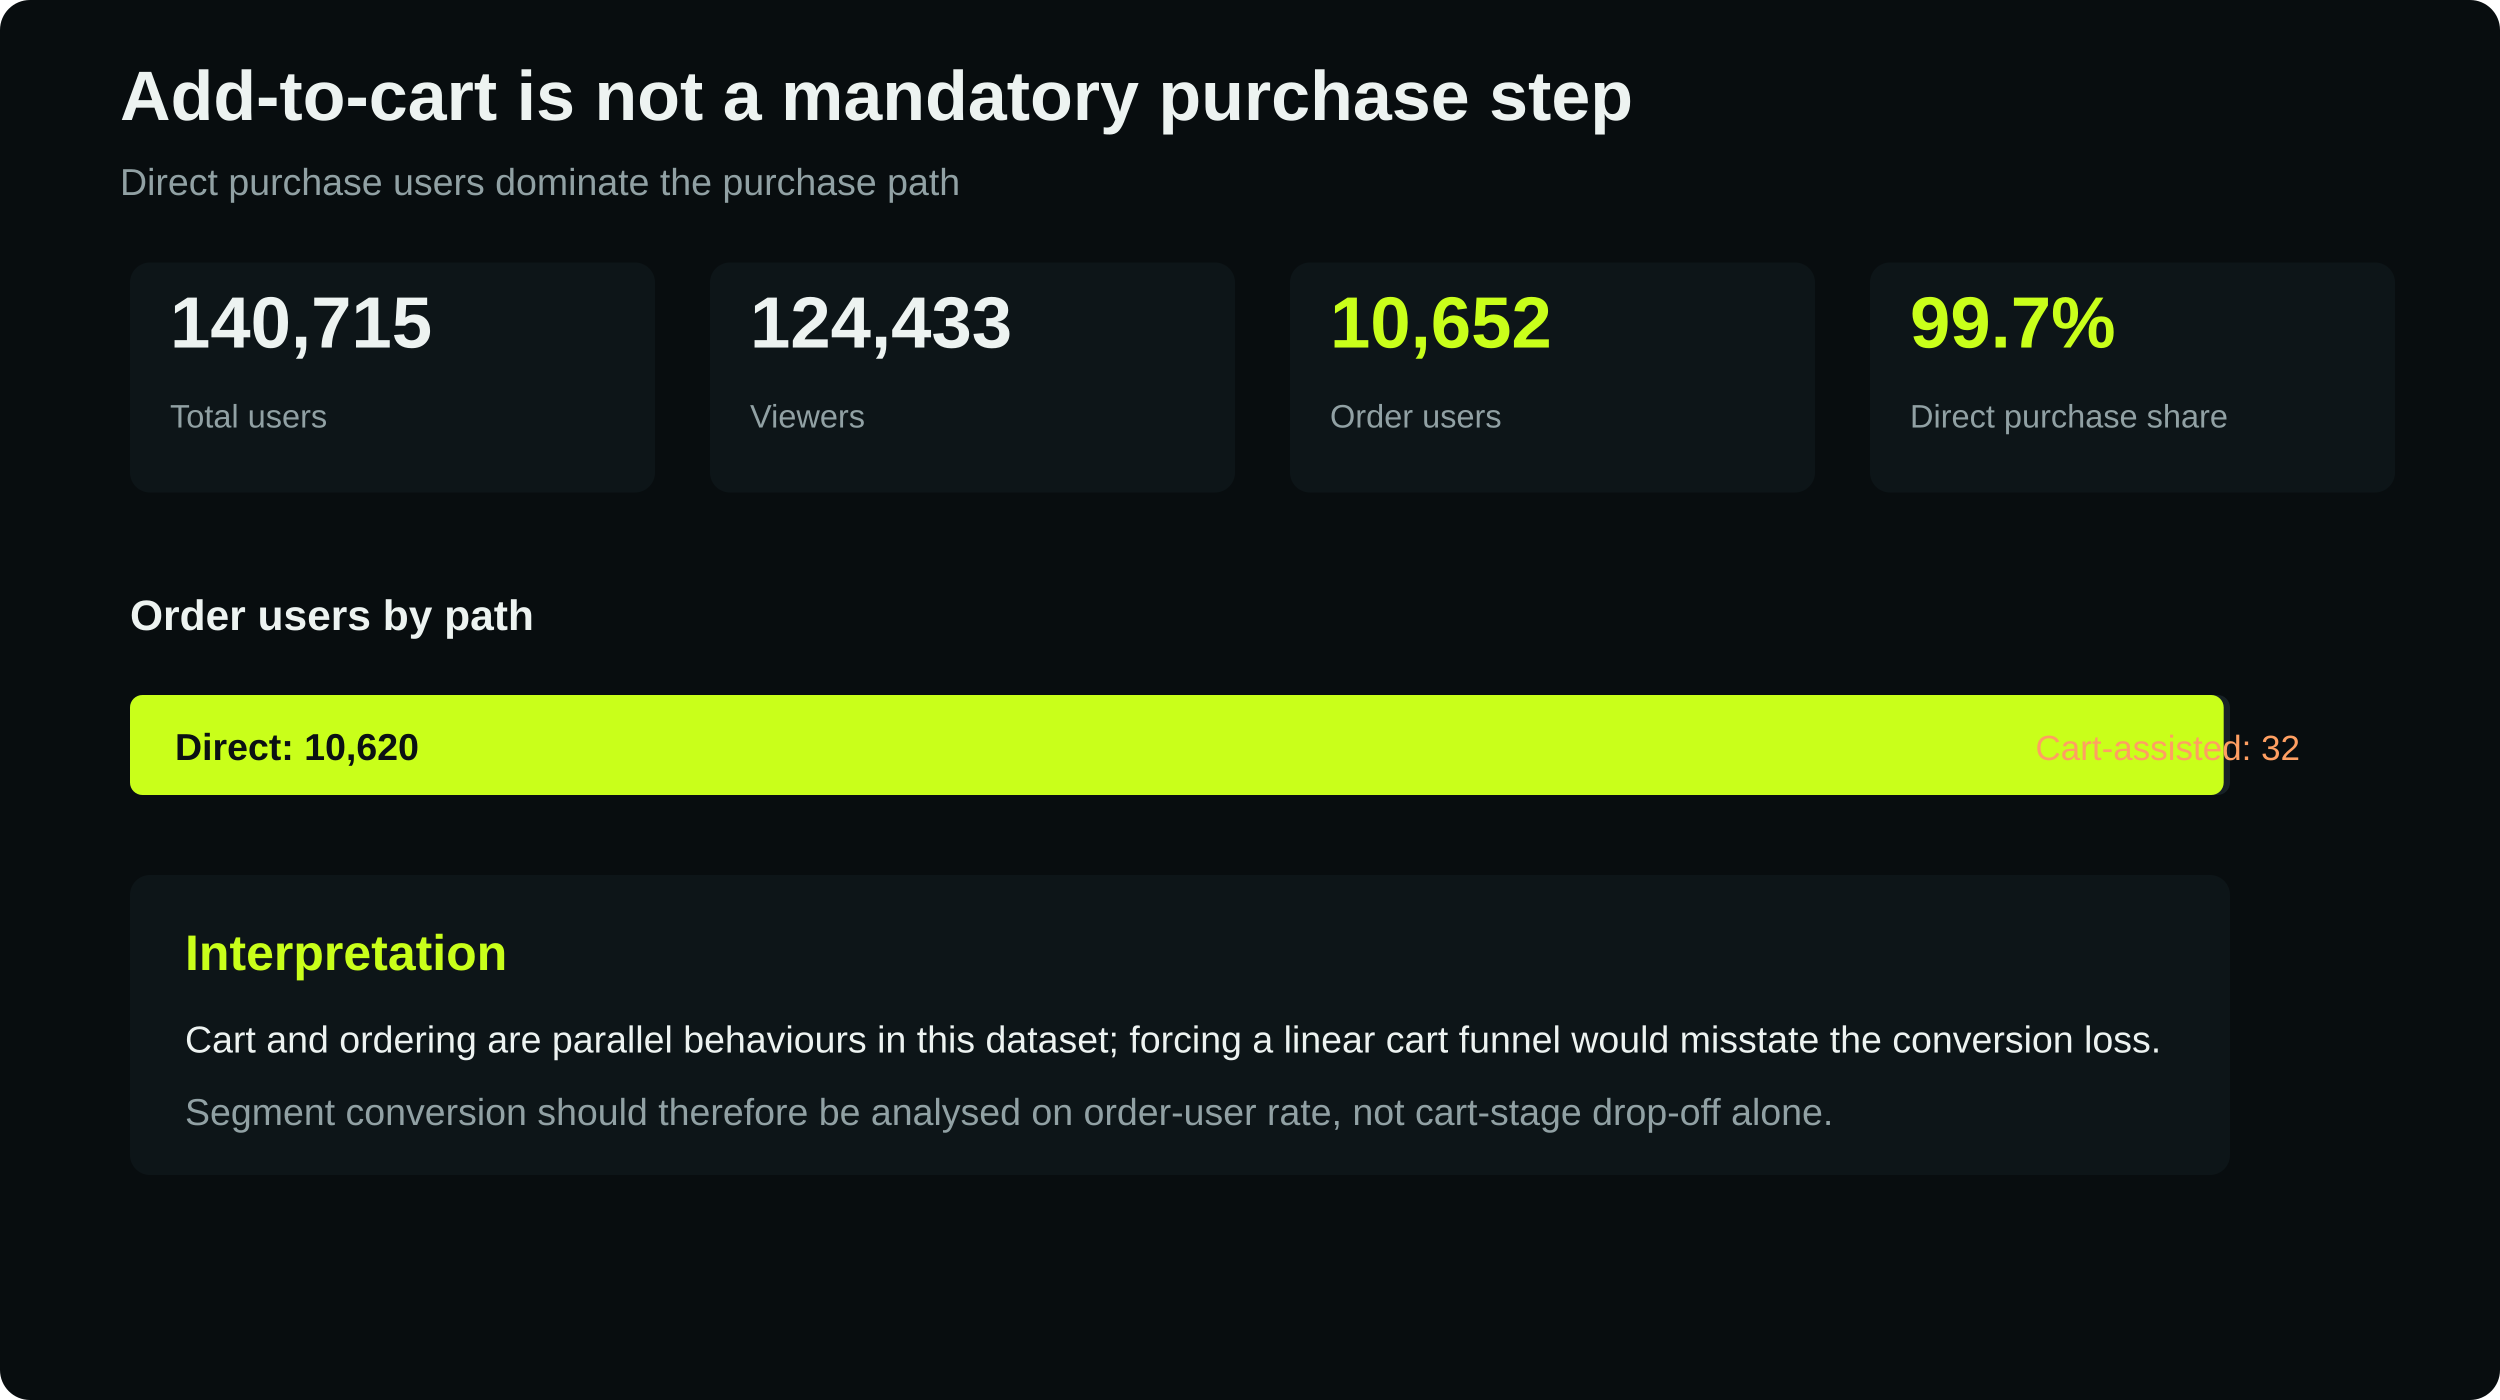
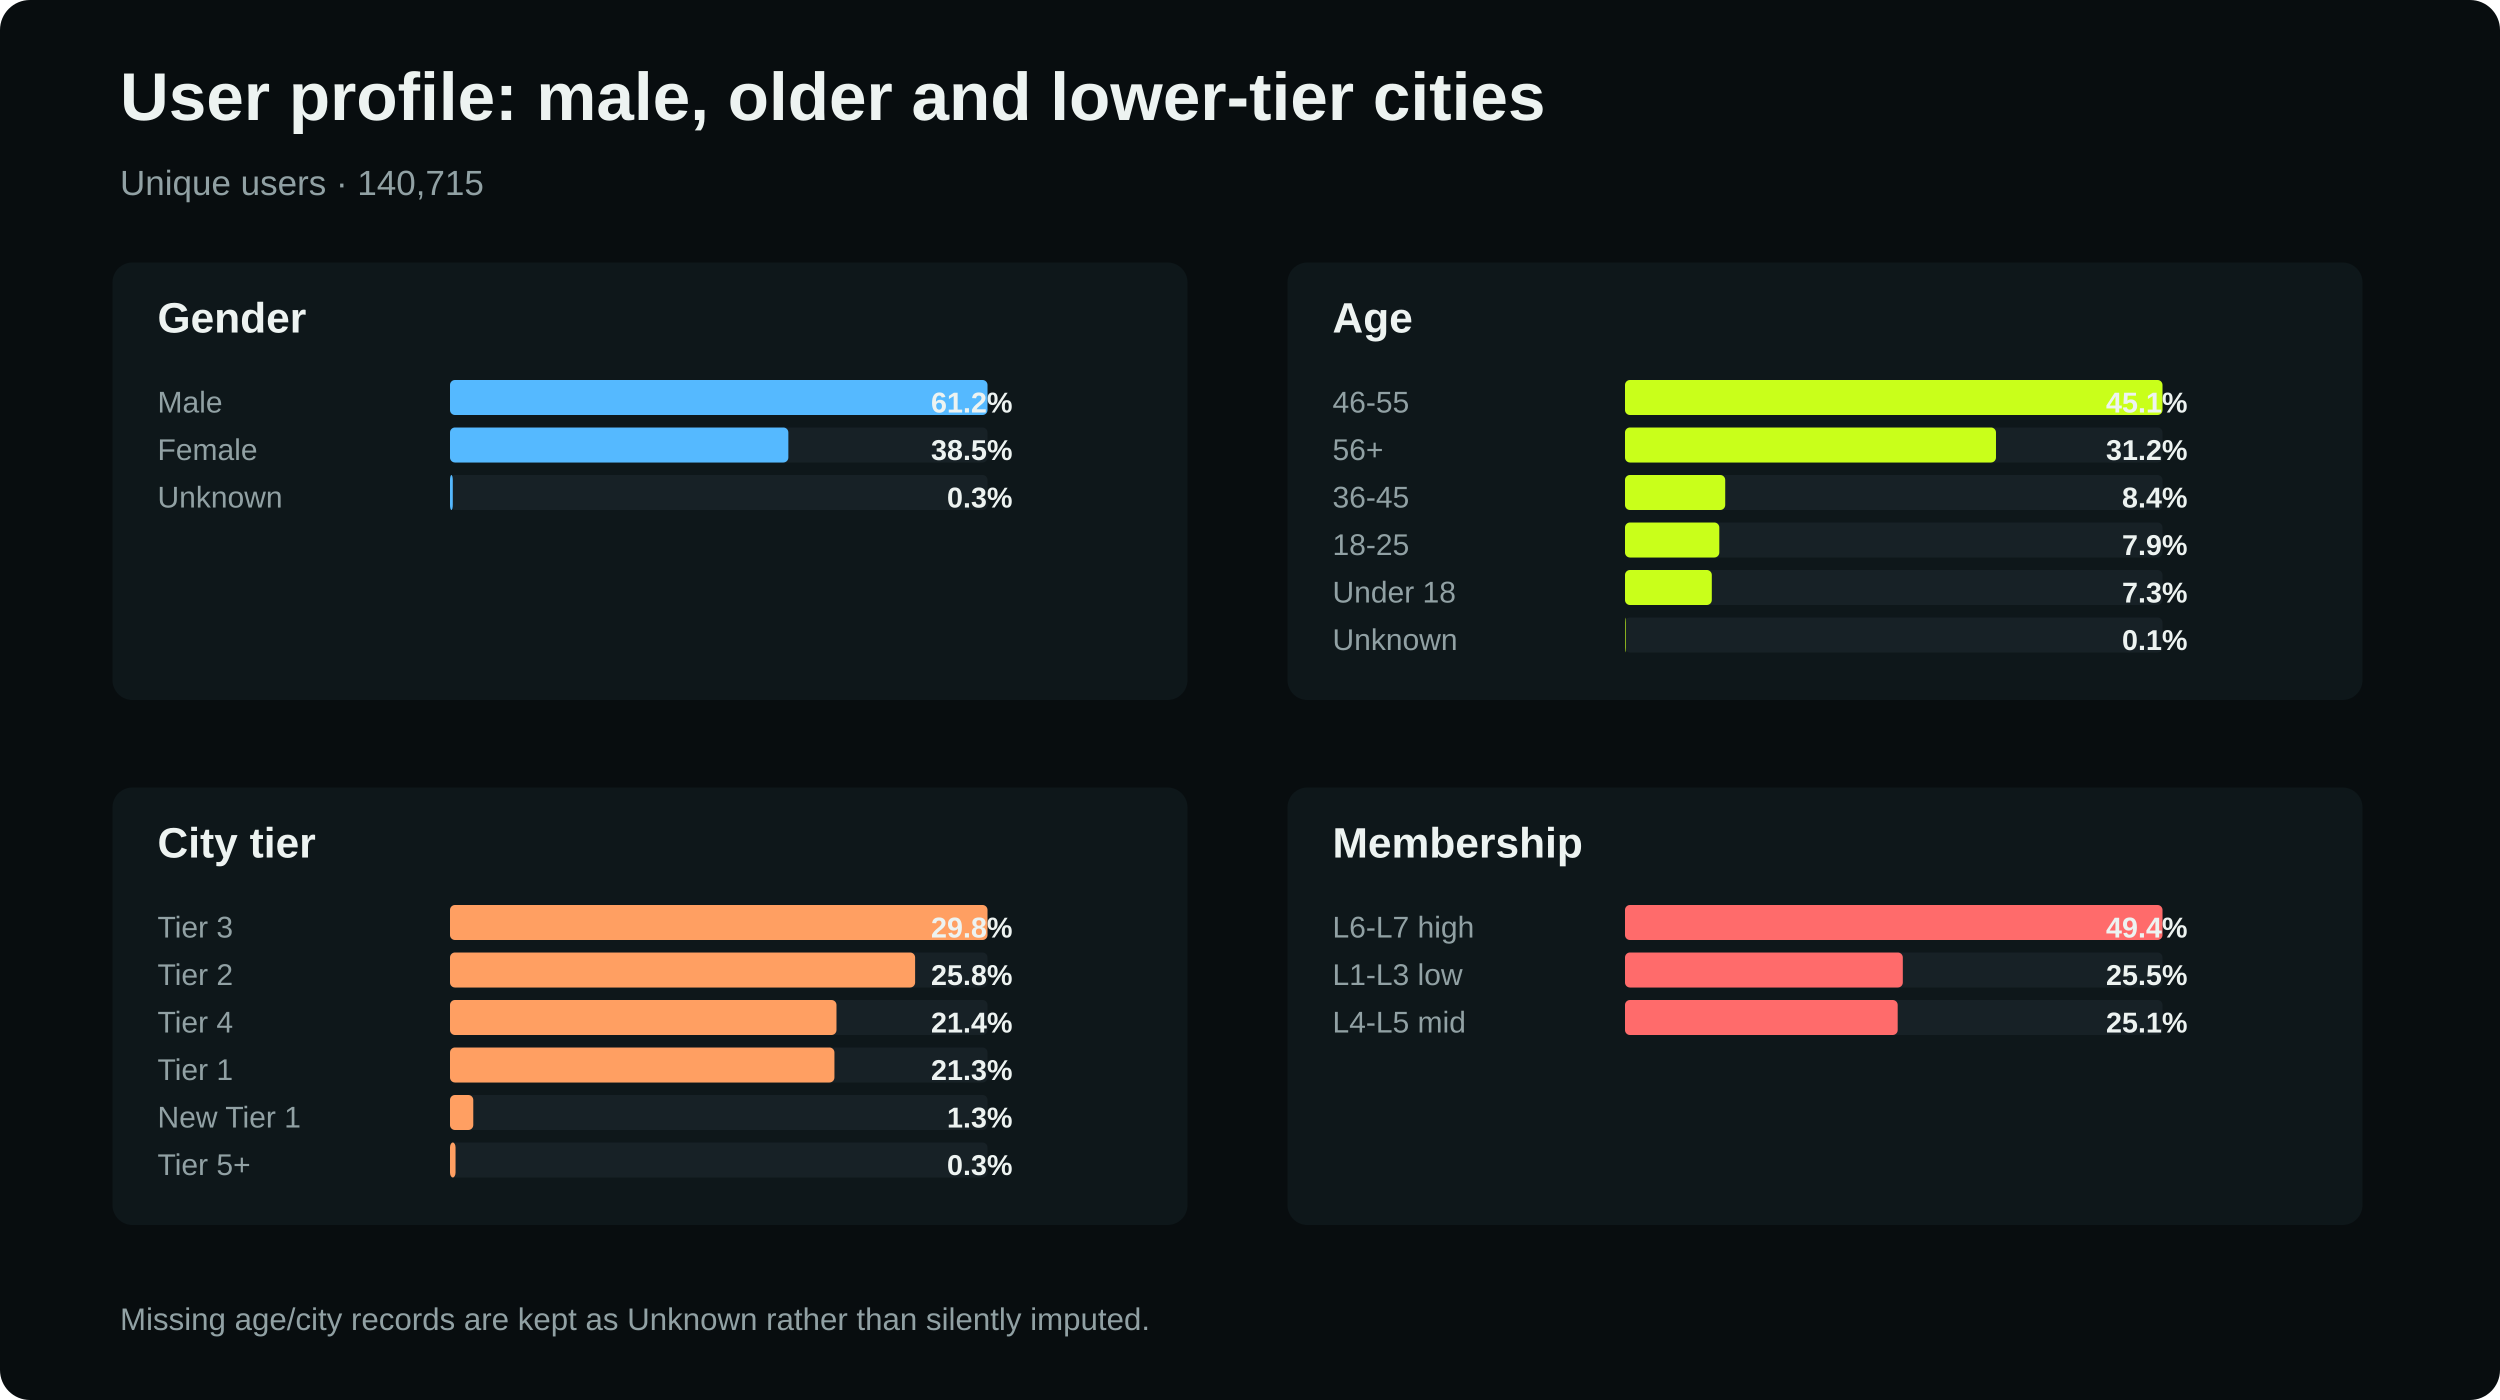
- <svg xmlns="http://www.w3.org/2000/svg" viewBox="0 0 1000 560" role="img" aria-label="Order path and cart behaviour">
+ <svg xmlns="http://www.w3.org/2000/svg" viewBox="0 0 1000 560" role="img" aria-label="User profile: male, older and lower-tier cities">
  <rect width="1000" height="560" rx="12" fill="#080d0f" />
-   <text x="48" y="48" font-family="Barlow Condensed, PingFang SC, Microsoft YaHei, Arial, sans-serif" font-size="28" fill="#edf3f1" text-anchor="start" font-weight="600" opacity="1">Add-to-cart is not a mandatory purchase step</text>
-   <text x="48" y="78" font-family="Barlow Condensed, PingFang SC, Microsoft YaHei, Arial, sans-serif" font-size="15" fill="#91a1a4" text-anchor="start" font-weight="400" opacity="1">Direct purchase users dominate the purchase path</text>
-   <rect x="52" y="105" width="210" height="92" rx="8" fill="#0d1518" opacity="1" stroke="none" stroke-width="0" />
-   <text x="68" y="139" font-family="Barlow Condensed, PingFang SC, Microsoft YaHei, Arial, sans-serif" font-size="29" fill="#edf3f1" text-anchor="start" font-weight="600" opacity="1">140,715</text>
-   <text x="68" y="171" font-family="Barlow Condensed, PingFang SC, Microsoft YaHei, Arial, sans-serif" font-size="13" fill="#91a1a4" text-anchor="start" font-weight="400" opacity="1">Total users</text>
-   <rect x="284" y="105" width="210" height="92" rx="8" fill="#0d1518" opacity="1" stroke="none" stroke-width="0" />
-   <text x="300" y="139" font-family="Barlow Condensed, PingFang SC, Microsoft YaHei, Arial, sans-serif" font-size="29" fill="#edf3f1" text-anchor="start" font-weight="600" opacity="1">124,433</text>
-   <text x="300" y="171" font-family="Barlow Condensed, PingFang SC, Microsoft YaHei, Arial, sans-serif" font-size="13" fill="#91a1a4" text-anchor="start" font-weight="400" opacity="1">Viewers</text>
-   <rect x="516" y="105" width="210" height="92" rx="8" fill="#0d1518" opacity="1" stroke="none" stroke-width="0" />
-   <text x="532" y="139" font-family="Barlow Condensed, PingFang SC, Microsoft YaHei, Arial, sans-serif" font-size="29" fill="#c9ff1a" text-anchor="start" font-weight="600" opacity="1">10,652</text>
-   <text x="532" y="171" font-family="Barlow Condensed, PingFang SC, Microsoft YaHei, Arial, sans-serif" font-size="13" fill="#91a1a4" text-anchor="start" font-weight="400" opacity="1">Order users</text>
-   <rect x="748" y="105" width="210" height="92" rx="8" fill="#0d1518" opacity="1" stroke="none" stroke-width="0" />
-   <text x="764" y="139" font-family="Barlow Condensed, PingFang SC, Microsoft YaHei, Arial, sans-serif" font-size="29" fill="#c9ff1a" text-anchor="start" font-weight="600" opacity="1">99.7%</text>
-   <text x="764" y="171" font-family="Barlow Condensed, PingFang SC, Microsoft YaHei, Arial, sans-serif" font-size="13" fill="#91a1a4" text-anchor="start" font-weight="400" opacity="1">Direct purchase share</text>
-   <text x="52" y="252" font-family="Barlow Condensed, PingFang SC, Microsoft YaHei, Arial, sans-serif" font-size="17" fill="#edf3f1" text-anchor="start" font-weight="600" opacity="1">Order users by path</text>
-   <rect x="52" y="278" width="840" height="40" rx="5" fill="#172126" opacity="1" stroke="none" stroke-width="0" />
-   <rect x="52" y="278" width="837.477" height="40" rx="5" fill="#c9ff1a" opacity="1" stroke="none" stroke-width="0" />
-   <rect x="892" y="278" width="0" height="40" rx="0" fill="#ff9f62" opacity="1" stroke="none" stroke-width="0" />
-   <text x="70" y="304" font-family="Barlow Condensed, PingFang SC, Microsoft YaHei, Arial, sans-serif" font-size="15" fill="#0b1113" text-anchor="start" font-weight="600" opacity="1">Direct: 10,620</text>
-   <text x="920" y="304" font-family="Barlow Condensed, PingFang SC, Microsoft YaHei, Arial, sans-serif" font-size="14" fill="#ff9f62" text-anchor="end" font-weight="400" opacity="1">Cart-assisted: 32</text>
-   <rect x="52" y="350" width="840" height="120" rx="8" fill="#0d1518" opacity="1" stroke="none" stroke-width="0" />
-   <text x="74" y="388" font-family="Barlow Condensed, PingFang SC, Microsoft YaHei, Arial, sans-serif" font-size="20" fill="#c9ff1a" text-anchor="start" font-weight="600" opacity="1">Interpretation</text>
-   <text x="74" y="421" font-family="Barlow Condensed, PingFang SC, Microsoft YaHei, Arial, sans-serif" font-size="15" fill="#edf3f1" text-anchor="start" font-weight="400" opacity="1">Cart and ordering are parallel behaviours in this dataset; forcing a linear cart funnel would misstate the conversion loss.</text>
-   <text x="74" y="450" font-family="Barlow Condensed, PingFang SC, Microsoft YaHei, Arial, sans-serif" font-size="15" fill="#91a1a4" text-anchor="start" font-weight="400" opacity="1">Segment conversion should therefore be analysed on order-user rate, not cart-stage drop-off alone.</text>
+   <text x="48" y="48" font-family="Barlow Condensed, PingFang SC, Microsoft YaHei, Arial, sans-serif" font-size="27" fill="#edf3f1" text-anchor="start" font-weight="600" opacity="1">User profile: male, older and lower-tier cities</text>
+   <text x="48" y="78" font-family="Barlow Condensed, PingFang SC, Microsoft YaHei, Arial, sans-serif" font-size="14" fill="#91a1a4" text-anchor="start" font-weight="400" opacity="1">Unique users · 140,715</text>
+   <rect x="45" y="105" width="430" height="175" rx="8" fill="#0e171a" opacity="1" stroke="none" stroke-width="0" />
+   <text x="63" y="133" font-family="Barlow Condensed, PingFang SC, Microsoft YaHei, Arial, sans-serif" font-size="17" fill="#edf3f1" text-anchor="start" font-weight="600" opacity="1">Gender</text>
+   <text x="63" y="165" font-family="Barlow Condensed, PingFang SC, Microsoft YaHei, Arial, sans-serif" font-size="12" fill="#91a1a4" text-anchor="start" font-weight="400" opacity="1">Male</text>
+   <rect x="180" y="152" width="215" height="14" rx="2" fill="#172126" opacity="1" stroke="none" stroke-width="0" />
+   <rect x="180" y="152" width="215" height="14" rx="2" fill="#55b9ff" opacity="1" stroke="none" stroke-width="0" />
+   <text x="405" y="165" font-family="Barlow Condensed, PingFang SC, Microsoft YaHei, Arial, sans-serif" font-size="11.5" fill="#edf3f1" text-anchor="end" font-weight="600" opacity="1">61.2%</text>
+   <text x="63" y="184" font-family="Barlow Condensed, PingFang SC, Microsoft YaHei, Arial, sans-serif" font-size="12" fill="#91a1a4" text-anchor="start" font-weight="400" opacity="1">Female</text>
+   <rect x="180" y="171" width="215" height="14" rx="2" fill="#172126" opacity="1" stroke="none" stroke-width="0" />
+   <rect x="180" y="171" width="135.342" height="14" rx="2" fill="#55b9ff" opacity="1" stroke="none" stroke-width="0" />
+   <text x="405" y="184" font-family="Barlow Condensed, PingFang SC, Microsoft YaHei, Arial, sans-serif" font-size="11.5" fill="#edf3f1" text-anchor="end" font-weight="600" opacity="1">38.5%</text>
+   <text x="63" y="203" font-family="Barlow Condensed, PingFang SC, Microsoft YaHei, Arial, sans-serif" font-size="12" fill="#91a1a4" text-anchor="start" font-weight="400" opacity="1">Unknown</text>
+   <rect x="180" y="190" width="215" height="14" rx="2" fill="#172126" opacity="1" stroke="none" stroke-width="0" />
+   <rect x="180" y="190" width="1.119" height="14" rx="2" fill="#55b9ff" opacity="1" stroke="none" stroke-width="0" />
+   <text x="405" y="203" font-family="Barlow Condensed, PingFang SC, Microsoft YaHei, Arial, sans-serif" font-size="11.5" fill="#edf3f1" text-anchor="end" font-weight="600" opacity="1">0.3%</text>
+   <rect x="515" y="105" width="430" height="175" rx="8" fill="#0e171a" opacity="1" stroke="none" stroke-width="0" />
+   <text x="533" y="133" font-family="Barlow Condensed, PingFang SC, Microsoft YaHei, Arial, sans-serif" font-size="17" fill="#edf3f1" text-anchor="start" font-weight="600" opacity="1">Age</text>
+   <text x="533" y="165" font-family="Barlow Condensed, PingFang SC, Microsoft YaHei, Arial, sans-serif" font-size="12" fill="#91a1a4" text-anchor="start" font-weight="400" opacity="1">46-55</text>
+   <rect x="650" y="152" width="215" height="14" rx="2" fill="#172126" opacity="1" stroke="none" stroke-width="0" />
+   <rect x="650" y="152" width="215.0" height="14" rx="2" fill="#c9ff1a" opacity="1" stroke="none" stroke-width="0" />
+   <text x="875" y="165" font-family="Barlow Condensed, PingFang SC, Microsoft YaHei, Arial, sans-serif" font-size="11.5" fill="#edf3f1" text-anchor="end" font-weight="600" opacity="1">45.1%</text>
+   <text x="533" y="184" font-family="Barlow Condensed, PingFang SC, Microsoft YaHei, Arial, sans-serif" font-size="12" fill="#91a1a4" text-anchor="start" font-weight="400" opacity="1">56+</text>
+   <rect x="650" y="171" width="215" height="14" rx="2" fill="#172126" opacity="1" stroke="none" stroke-width="0" />
+   <rect x="650" y="171" width="148.393" height="14" rx="2" fill="#c9ff1a" opacity="1" stroke="none" stroke-width="0" />
+   <text x="875" y="184" font-family="Barlow Condensed, PingFang SC, Microsoft YaHei, Arial, sans-serif" font-size="11.5" fill="#edf3f1" text-anchor="end" font-weight="600" opacity="1">31.2%</text>
+   <text x="533" y="203" font-family="Barlow Condensed, PingFang SC, Microsoft YaHei, Arial, sans-serif" font-size="12" fill="#91a1a4" text-anchor="start" font-weight="400" opacity="1">36-45</text>
+   <rect x="650" y="190" width="215" height="14" rx="2" fill="#172126" opacity="1" stroke="none" stroke-width="0" />
+   <rect x="650" y="190" width="40.086" height="14" rx="2" fill="#c9ff1a" opacity="1" stroke="none" stroke-width="0" />
+   <text x="875" y="203" font-family="Barlow Condensed, PingFang SC, Microsoft YaHei, Arial, sans-serif" font-size="11.5" fill="#edf3f1" text-anchor="end" font-weight="600" opacity="1">8.4%</text>
+   <text x="533" y="222" font-family="Barlow Condensed, PingFang SC, Microsoft YaHei, Arial, sans-serif" font-size="12" fill="#91a1a4" text-anchor="start" font-weight="400" opacity="1">18-25</text>
+   <rect x="650" y="209" width="215" height="14" rx="2" fill="#172126" opacity="1" stroke="none" stroke-width="0" />
+   <rect x="650" y="209" width="37.723" height="14" rx="2" fill="#c9ff1a" opacity="1" stroke="none" stroke-width="0" />
+   <text x="875" y="222" font-family="Barlow Condensed, PingFang SC, Microsoft YaHei, Arial, sans-serif" font-size="11.5" fill="#edf3f1" text-anchor="end" font-weight="600" opacity="1">7.9%</text>
+   <text x="533" y="241" font-family="Barlow Condensed, PingFang SC, Microsoft YaHei, Arial, sans-serif" font-size="12" fill="#91a1a4" text-anchor="start" font-weight="400" opacity="1">Under 18</text>
+   <rect x="650" y="228" width="215" height="14" rx="2" fill="#172126" opacity="1" stroke="none" stroke-width="0" />
+   <rect x="650" y="228" width="34.725" height="14" rx="2" fill="#c9ff1a" opacity="1" stroke="none" stroke-width="0" />
+   <text x="875" y="241" font-family="Barlow Condensed, PingFang SC, Microsoft YaHei, Arial, sans-serif" font-size="11.5" fill="#edf3f1" text-anchor="end" font-weight="600" opacity="1">7.3%</text>
+   <text x="533" y="260" font-family="Barlow Condensed, PingFang SC, Microsoft YaHei, Arial, sans-serif" font-size="12" fill="#91a1a4" text-anchor="start" font-weight="400" opacity="1">Unknown</text>
+   <rect x="650" y="247" width="215" height="14" rx="2" fill="#172126" opacity="1" stroke="none" stroke-width="0" />
+   <rect x="650" y="247" width="0.254" height="14" rx="2" fill="#c9ff1a" opacity="1" stroke="none" stroke-width="0" />
+   <text x="875" y="260" font-family="Barlow Condensed, PingFang SC, Microsoft YaHei, Arial, sans-serif" font-size="11.5" fill="#edf3f1" text-anchor="end" font-weight="600" opacity="1">0.1%</text>
+   <rect x="45" y="315" width="430" height="175" rx="8" fill="#0e171a" opacity="1" stroke="none" stroke-width="0" />
+   <text x="63" y="343" font-family="Barlow Condensed, PingFang SC, Microsoft YaHei, Arial, sans-serif" font-size="17" fill="#edf3f1" text-anchor="start" font-weight="600" opacity="1">City tier</text>
+   <text x="63" y="375" font-family="Barlow Condensed, PingFang SC, Microsoft YaHei, Arial, sans-serif" font-size="12" fill="#91a1a4" text-anchor="start" font-weight="400" opacity="1">Tier 3</text>
+   <rect x="180" y="362" width="215" height="14" rx="2" fill="#172126" opacity="1" stroke="none" stroke-width="0" />
+   <rect x="180" y="362" width="215.0" height="14" rx="2" fill="#ff9f62" opacity="1" stroke="none" stroke-width="0" />
+   <text x="405" y="375" font-family="Barlow Condensed, PingFang SC, Microsoft YaHei, Arial, sans-serif" font-size="11.5" fill="#edf3f1" text-anchor="end" font-weight="600" opacity="1">29.8%</text>
+   <text x="63" y="394" font-family="Barlow Condensed, PingFang SC, Microsoft YaHei, Arial, sans-serif" font-size="12" fill="#91a1a4" text-anchor="start" font-weight="400" opacity="1">Tier 2</text>
+   <rect x="180" y="381" width="215" height="14" rx="2" fill="#172126" opacity="1" stroke="none" stroke-width="0" />
+   <rect x="180" y="381" width="186.045" height="14" rx="2" fill="#ff9f62" opacity="1" stroke="none" stroke-width="0" />
+   <text x="405" y="394" font-family="Barlow Condensed, PingFang SC, Microsoft YaHei, Arial, sans-serif" font-size="11.5" fill="#edf3f1" text-anchor="end" font-weight="600" opacity="1">25.8%</text>
+   <text x="63" y="413" font-family="Barlow Condensed, PingFang SC, Microsoft YaHei, Arial, sans-serif" font-size="12" fill="#91a1a4" text-anchor="start" font-weight="400" opacity="1">Tier 4</text>
+   <rect x="180" y="400" width="215" height="14" rx="2" fill="#172126" opacity="1" stroke="none" stroke-width="0" />
+   <rect x="180" y="400" width="154.593" height="14" rx="2" fill="#ff9f62" opacity="1" stroke="none" stroke-width="0" />
+   <text x="405" y="413" font-family="Barlow Condensed, PingFang SC, Microsoft YaHei, Arial, sans-serif" font-size="11.5" fill="#edf3f1" text-anchor="end" font-weight="600" opacity="1">21.4%</text>
+   <text x="63" y="432" font-family="Barlow Condensed, PingFang SC, Microsoft YaHei, Arial, sans-serif" font-size="12" fill="#91a1a4" text-anchor="start" font-weight="400" opacity="1">Tier 1</text>
+   <rect x="180" y="419" width="215" height="14" rx="2" fill="#172126" opacity="1" stroke="none" stroke-width="0" />
+   <rect x="180" y="419" width="153.773" height="14" rx="2" fill="#ff9f62" opacity="1" stroke="none" stroke-width="0" />
+   <text x="405" y="432" font-family="Barlow Condensed, PingFang SC, Microsoft YaHei, Arial, sans-serif" font-size="11.5" fill="#edf3f1" text-anchor="end" font-weight="600" opacity="1">21.3%</text>
+   <text x="63" y="451" font-family="Barlow Condensed, PingFang SC, Microsoft YaHei, Arial, sans-serif" font-size="12" fill="#91a1a4" text-anchor="start" font-weight="400" opacity="1">New Tier 1</text>
+   <rect x="180" y="438" width="215" height="14" rx="2" fill="#172126" opacity="1" stroke="none" stroke-width="0" />
+   <rect x="180" y="438" width="9.311" height="14" rx="2" fill="#ff9f62" opacity="1" stroke="none" stroke-width="0" />
+   <text x="405" y="451" font-family="Barlow Condensed, PingFang SC, Microsoft YaHei, Arial, sans-serif" font-size="11.5" fill="#edf3f1" text-anchor="end" font-weight="600" opacity="1">1.3%</text>
+   <text x="63" y="470" font-family="Barlow Condensed, PingFang SC, Microsoft YaHei, Arial, sans-serif" font-size="12" fill="#91a1a4" text-anchor="start" font-weight="400" opacity="1">Tier 5+</text>
+   <rect x="180" y="457" width="215" height="14" rx="2" fill="#172126" opacity="1" stroke="none" stroke-width="0" />
+   <rect x="180" y="457" width="2.22" height="14" rx="2" fill="#ff9f62" opacity="1" stroke="none" stroke-width="0" />
+   <text x="405" y="470" font-family="Barlow Condensed, PingFang SC, Microsoft YaHei, Arial, sans-serif" font-size="11.5" fill="#edf3f1" text-anchor="end" font-weight="600" opacity="1">0.3%</text>
+   <rect x="515" y="315" width="430" height="175" rx="8" fill="#0e171a" opacity="1" stroke="none" stroke-width="0" />
+   <text x="533" y="343" font-family="Barlow Condensed, PingFang SC, Microsoft YaHei, Arial, sans-serif" font-size="17" fill="#edf3f1" text-anchor="start" font-weight="600" opacity="1">Membership</text>
+   <text x="533" y="375" font-family="Barlow Condensed, PingFang SC, Microsoft YaHei, Arial, sans-serif" font-size="12" fill="#91a1a4" text-anchor="start" font-weight="400" opacity="1">L6-L7 high</text>
+   <rect x="650" y="362" width="215" height="14" rx="2" fill="#172126" opacity="1" stroke="none" stroke-width="0" />
+   <rect x="650" y="362" width="215.0" height="14" rx="2" fill="#ff6b6b" opacity="1" stroke="none" stroke-width="0" />
+   <text x="875" y="375" font-family="Barlow Condensed, PingFang SC, Microsoft YaHei, Arial, sans-serif" font-size="11.5" fill="#edf3f1" text-anchor="end" font-weight="600" opacity="1">49.4%</text>
+   <text x="533" y="394" font-family="Barlow Condensed, PingFang SC, Microsoft YaHei, Arial, sans-serif" font-size="12" fill="#91a1a4" text-anchor="start" font-weight="400" opacity="1">L1-L3 low</text>
+   <rect x="650" y="381" width="215" height="14" rx="2" fill="#172126" opacity="1" stroke="none" stroke-width="0" />
+   <rect x="650" y="381" width="111.128" height="14" rx="2" fill="#ff6b6b" opacity="1" stroke="none" stroke-width="0" />
+   <text x="875" y="394" font-family="Barlow Condensed, PingFang SC, Microsoft YaHei, Arial, sans-serif" font-size="11.5" fill="#edf3f1" text-anchor="end" font-weight="600" opacity="1">25.5%</text>
+   <text x="533" y="413" font-family="Barlow Condensed, PingFang SC, Microsoft YaHei, Arial, sans-serif" font-size="12" fill="#91a1a4" text-anchor="start" font-weight="400" opacity="1">L4-L5 mid</text>
+   <rect x="650" y="400" width="215" height="14" rx="2" fill="#172126" opacity="1" stroke="none" stroke-width="0" />
+   <rect x="650" y="400" width="109.077" height="14" rx="2" fill="#ff6b6b" opacity="1" stroke="none" stroke-width="0" />
+   <text x="875" y="413" font-family="Barlow Condensed, PingFang SC, Microsoft YaHei, Arial, sans-serif" font-size="11.5" fill="#edf3f1" text-anchor="end" font-weight="600" opacity="1">25.1%</text>
+   <text x="48" y="532" font-family="Barlow Condensed, PingFang SC, Microsoft YaHei, Arial, sans-serif" font-size="12.5" fill="#91a1a4" text-anchor="start" font-weight="400" opacity="1">Missing age/city records are kept as Unknown rather than silently imputed.</text>
</svg>
